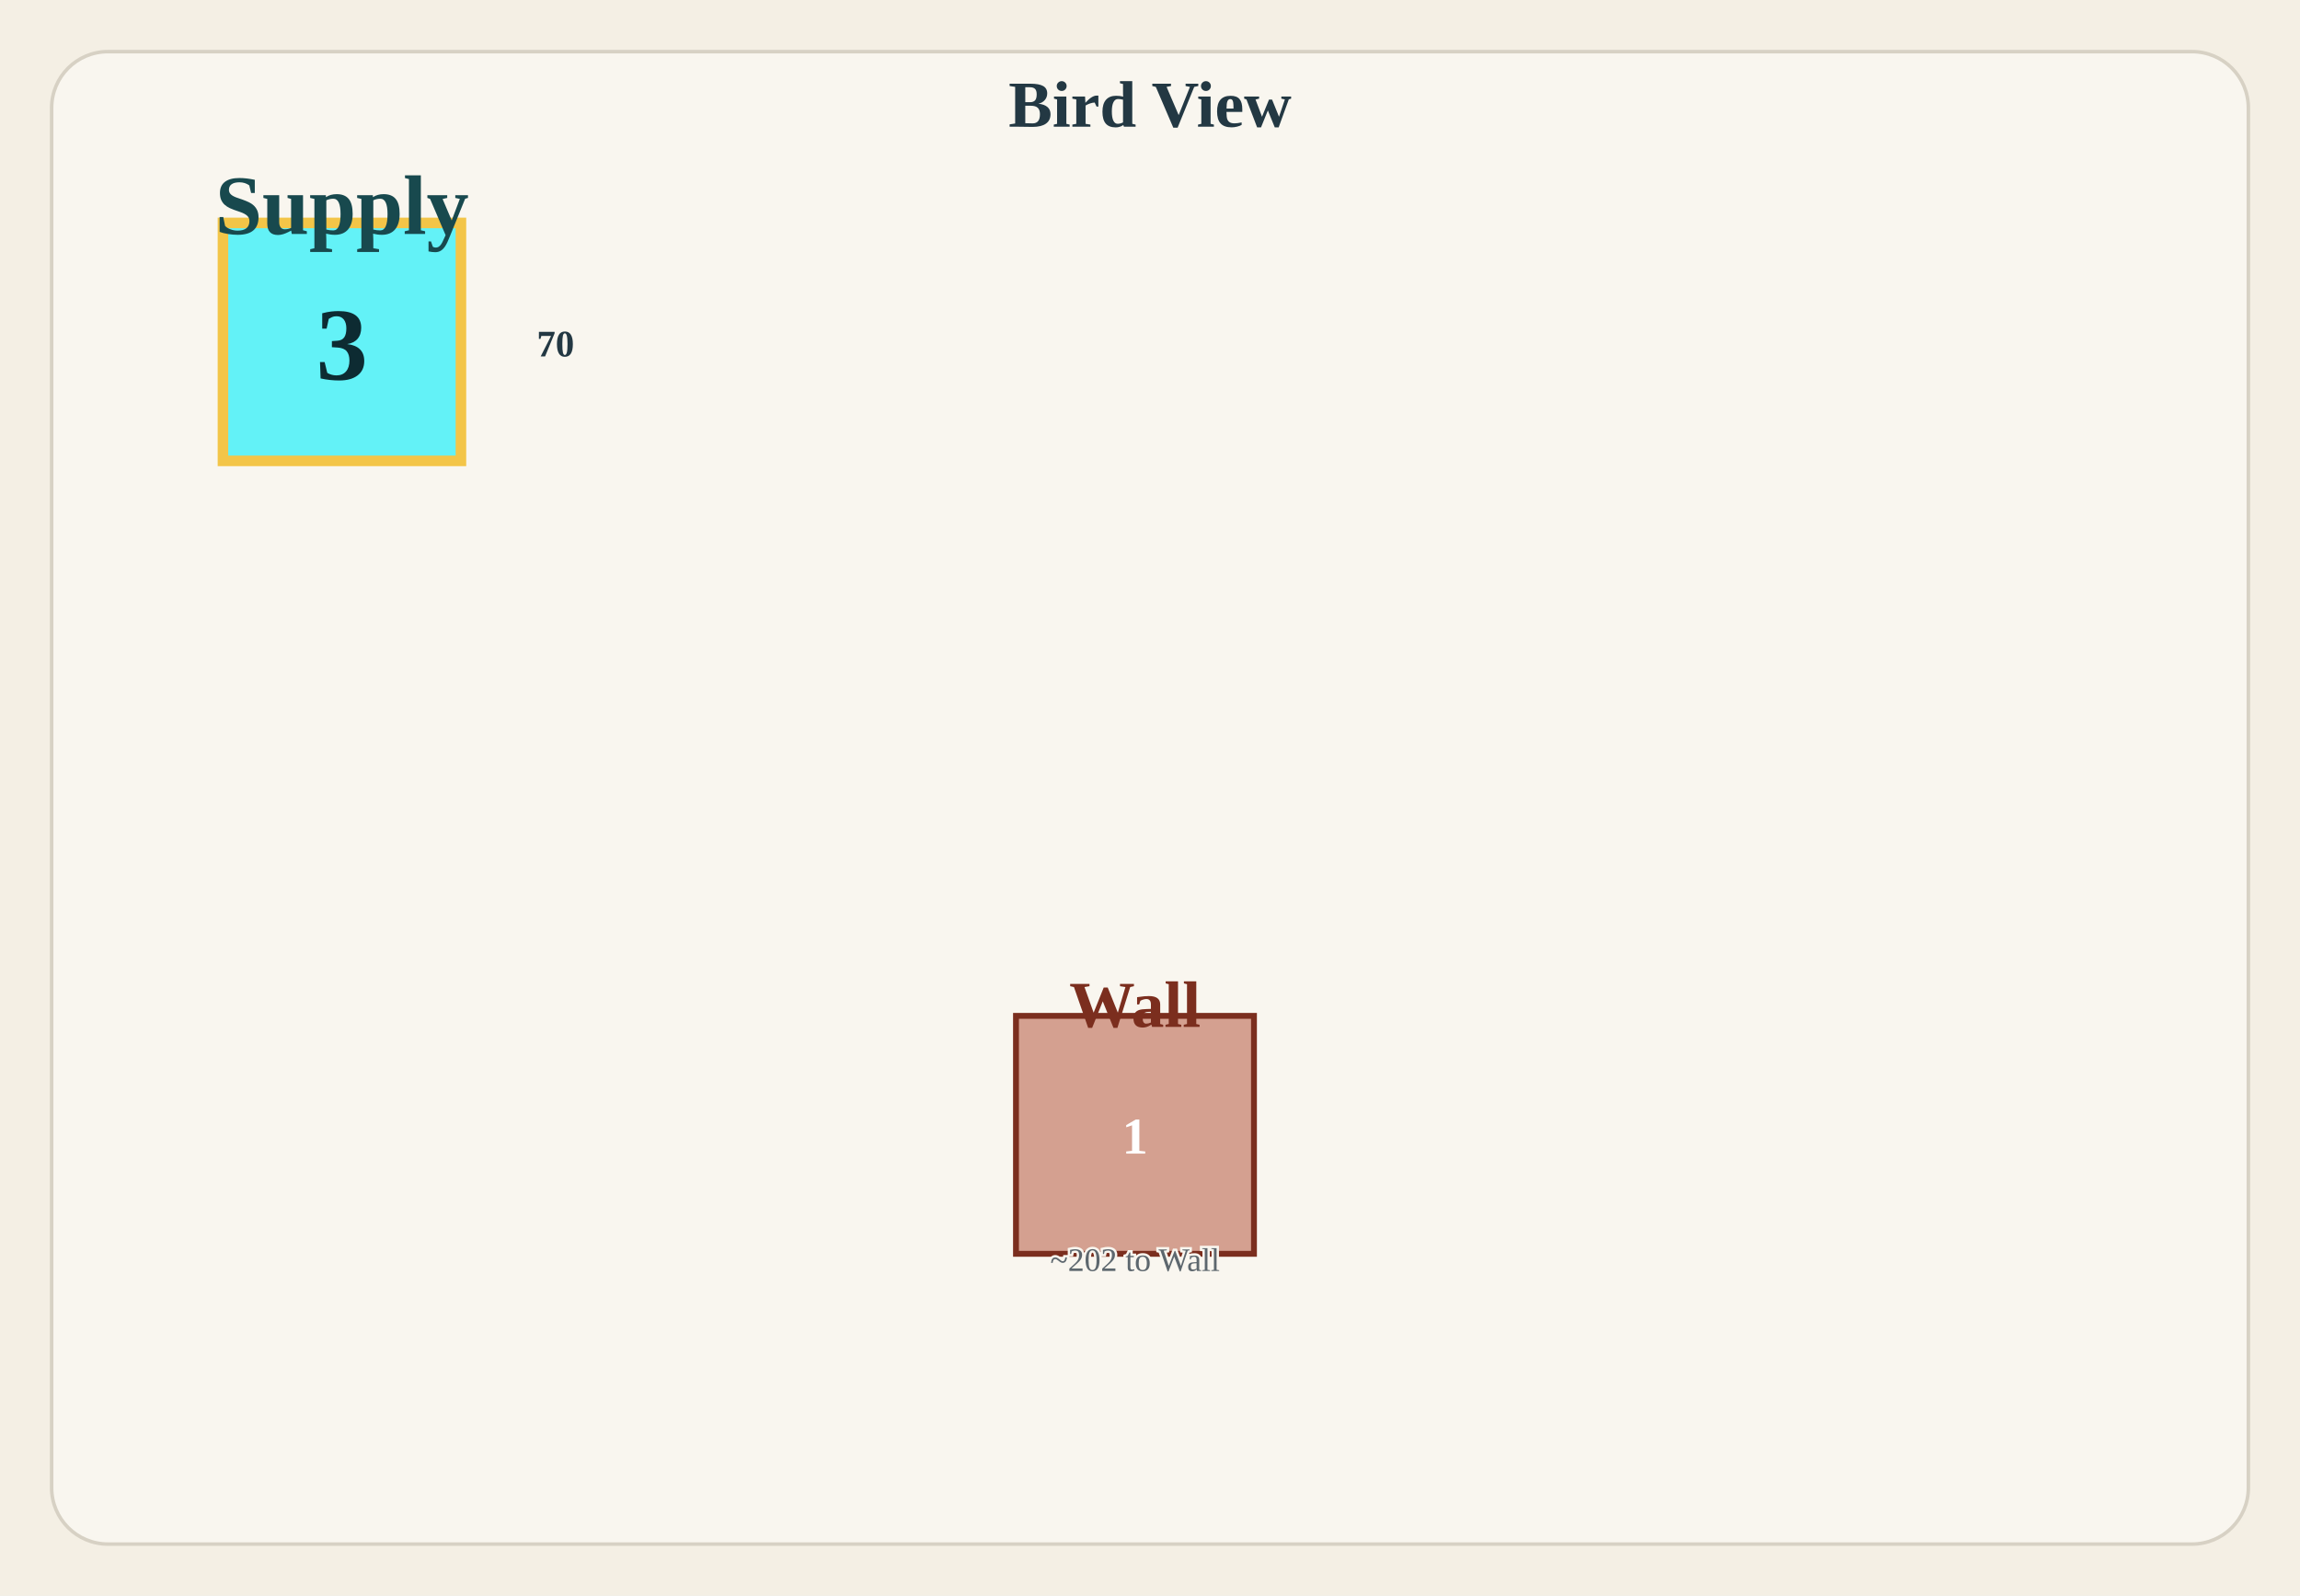
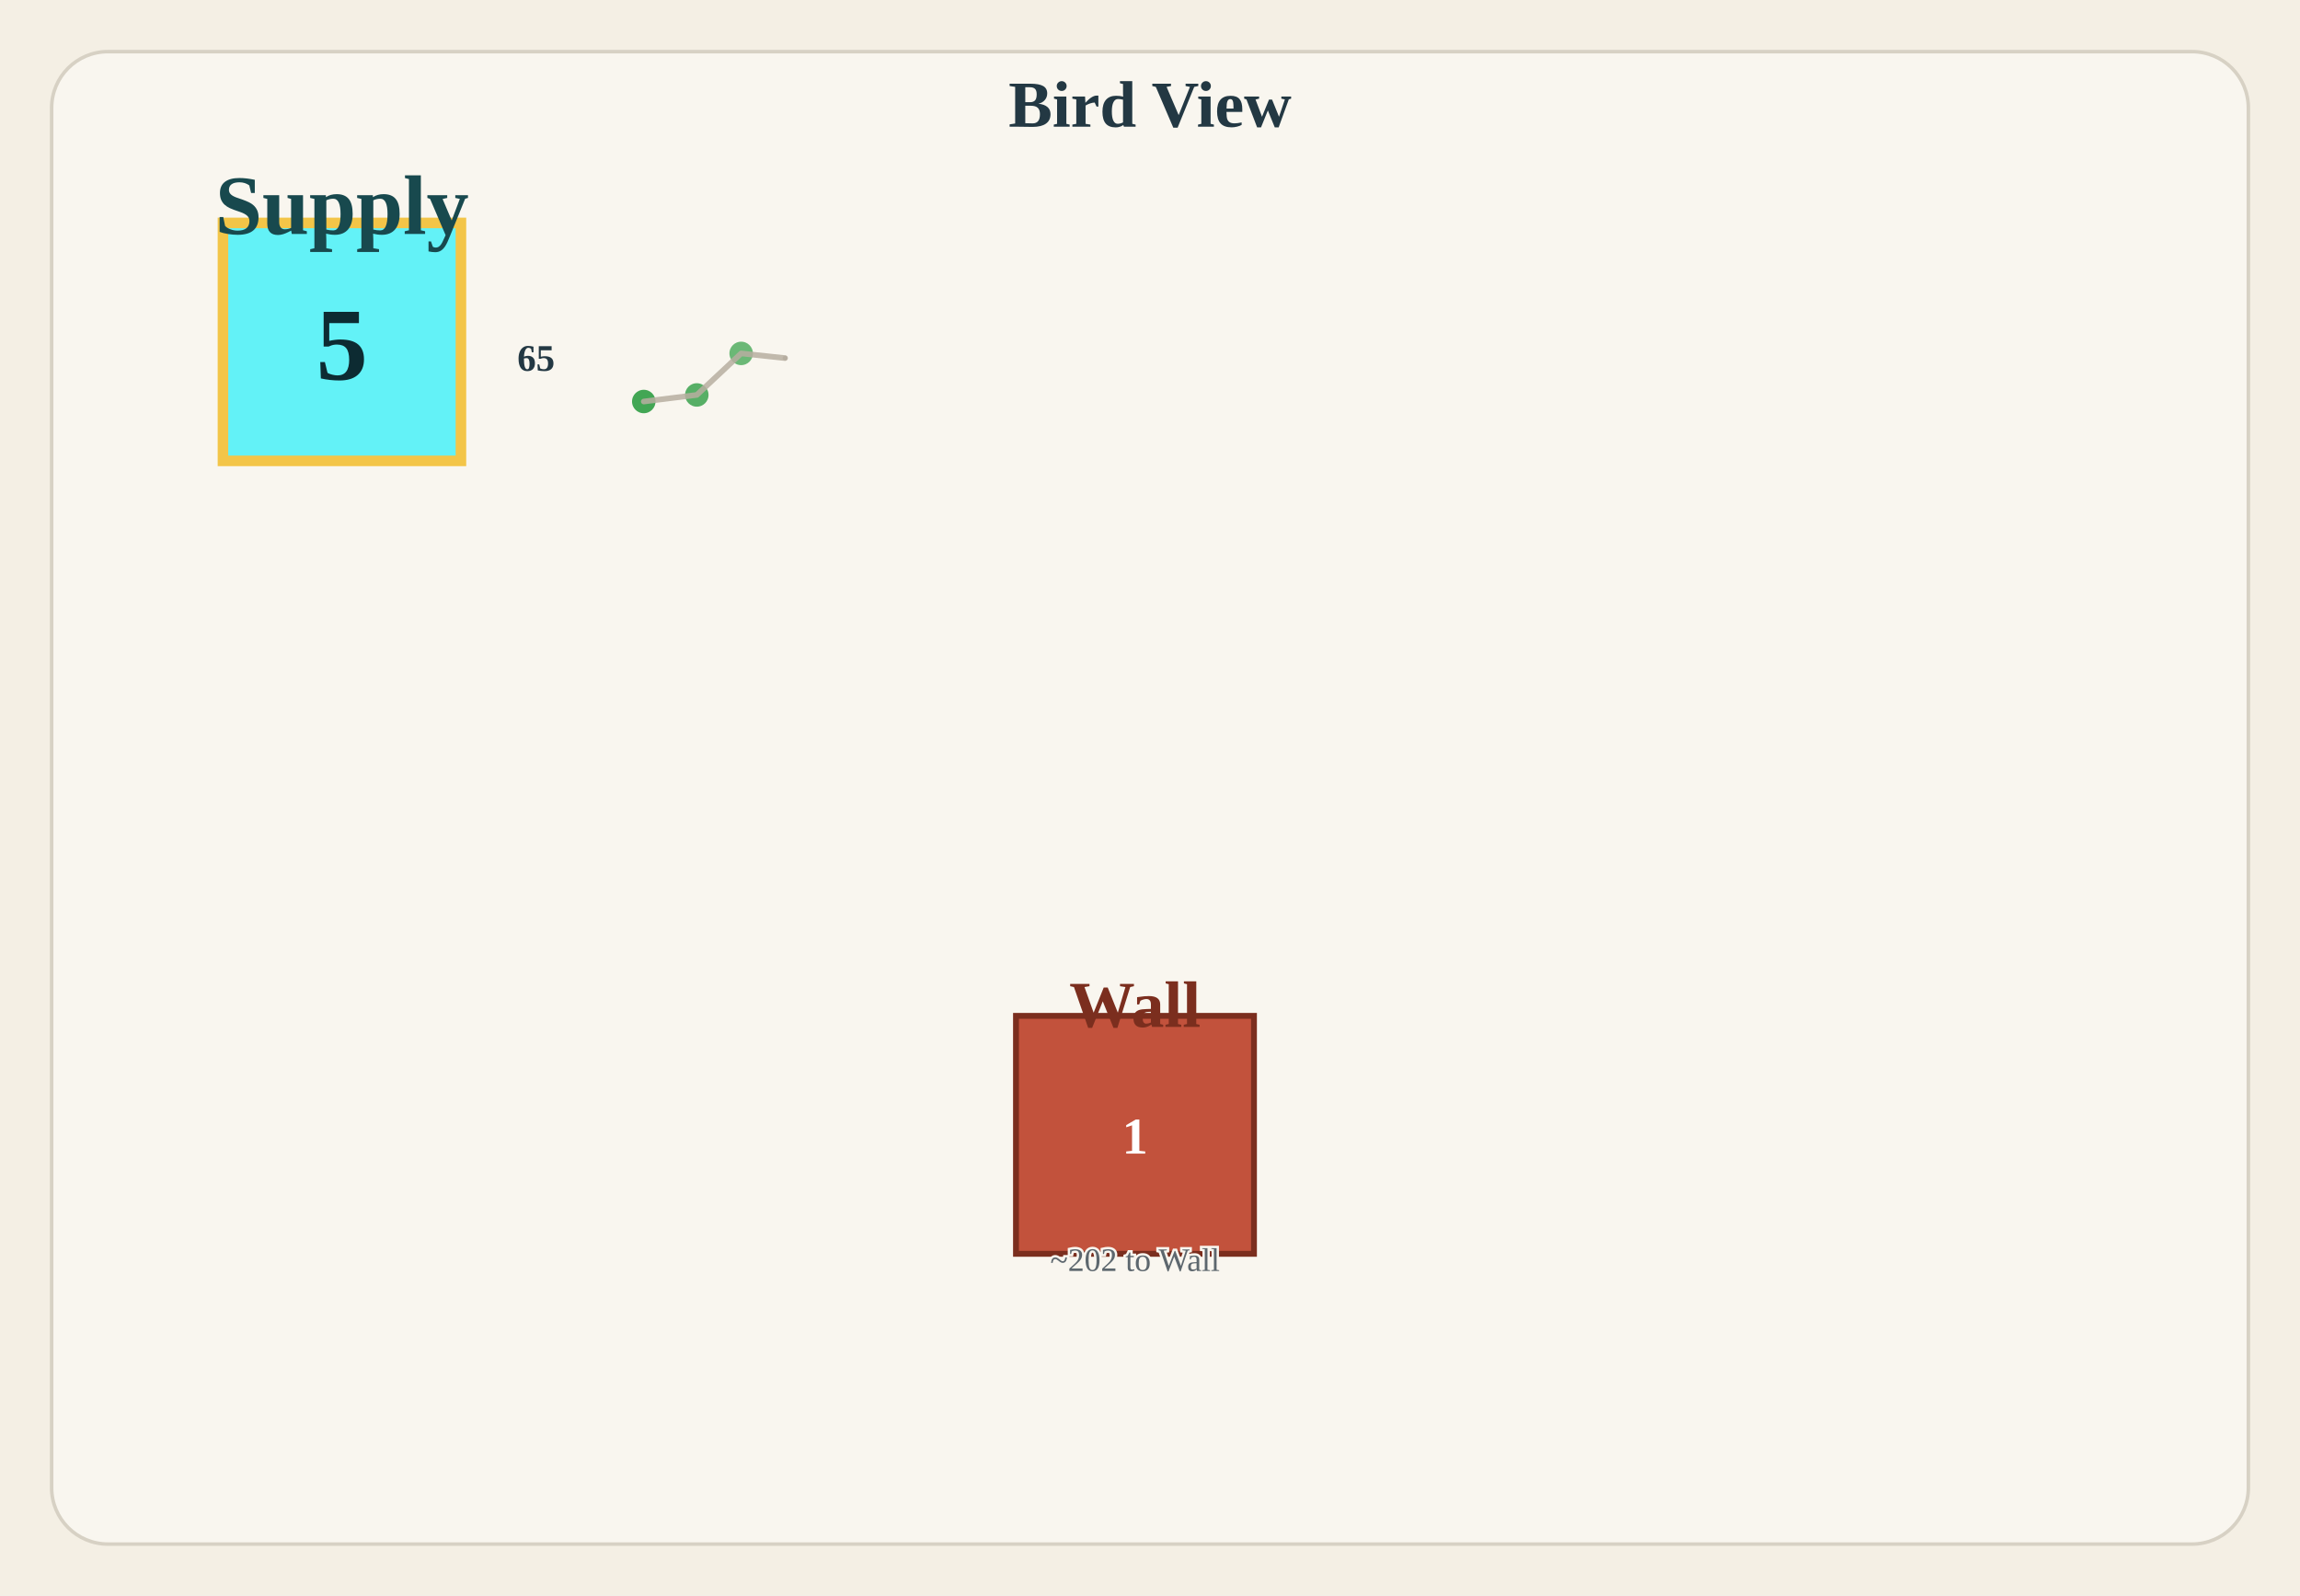
<svg xmlns="http://www.w3.org/2000/svg" width="980" height="680" viewBox="0 0 980 680">
  <rect width="100%" height="100%" fill="#f4efe4" />
  <rect x="22" y="22" width="936" height="636" rx="24" fill="#f9f6ef" stroke="#d7d1c4" stroke-width="1.5" />
  <text x="490.0" y="54.0" text-anchor="middle" font-size="28" font-weight="900" fill="#233843">Bird View</text>
-   <polygon points="432.9,432.9 534.3,432.9 534.3,534.3 432.9,534.3" fill="#d4a090" stroke="#7b2e1e" stroke-width="2.5" />
+   <polygon points="432.9,432.9 534.3,432.9 534.3,534.3 432.9,534.3" fill="#c2523c" stroke="#7b2e1e" stroke-width="2.5" />
  <text x="483.6" y="437.6" text-anchor="middle" font-size="28" font-weight="600" fill="#7b2e1e">Wall</text>
  <text x="483.6" y="491.6" text-anchor="middle" font-size="22" font-weight="700" fill="#ffffff">1</text>
  <polygon points="196.4,196.4 95.0,196.4 95.0,95.0 196.4,95.0" fill="#63f2f7" stroke="#f3c548" stroke-width="4.5" />
  <text x="145.7" y="99.7" text-anchor="middle" font-size="36" font-weight="600" fill="#18494e">Supply</text>
-   <text x="145.7" y="161.7" text-anchor="middle" font-size="44" font-weight="700" fill="#0d2b32">3</text>
-   <text x="236.7" y="151.9" text-anchor="middle" font-size="16" font-weight="600" fill="#233843" stroke="#f9f6ef" stroke-width="2" paint-order="stroke">70</text>
+   <text x="145.7" y="161.7" text-anchor="middle" font-size="44" font-weight="700" fill="#0d2b32">5</text>
+   <circle class="step-history-dot" data-trend="unknown" cx="334.5" cy="152.6" r="2.0" fill="#7b7668" fill-opacity="0.60" stroke="#f9f6ef" stroke-width="2" />
+   <circle class="step-history-dot" data-trend="closer" cx="315.8" cy="150.6" r="6.0" fill="#2f9e44" fill-opacity="0.70" stroke="#f9f6ef" stroke-width="2" />
+   <circle class="step-history-dot" data-trend="closer" cx="296.9" cy="168.3" r="6.0" fill="#2f9e44" fill-opacity="0.80" stroke="#f9f6ef" stroke-width="2" />
+   <circle class="step-history-dot" data-trend="closer" cx="274.3" cy="171.1" r="6.0" fill="#2f9e44" fill-opacity="0.90" stroke="#f9f6ef" stroke-width="2" />
+   <g id="step-history">
+     <polyline class="step-history-path" points="334.5,152.6 315.8,150.6 296.9,168.3 274.3,171.1" fill="none" stroke="#b7aea0" stroke-width="2.4" stroke-linecap="round" stroke-linejoin="round" opacity="0.85" />
+   </g>
+   <text x="228.4" y="158.0" text-anchor="middle" font-size="16" font-weight="600" fill="#233843" stroke="#f9f6ef" stroke-width="2" paint-order="stroke">65</text>
  <text x="483.6" y="541.6" text-anchor="middle" font-size="14" font-weight="500" fill="#5d676e" stroke="#f9f6ef" stroke-width="2" paint-order="stroke">~202 to Wall</text>
</svg>
